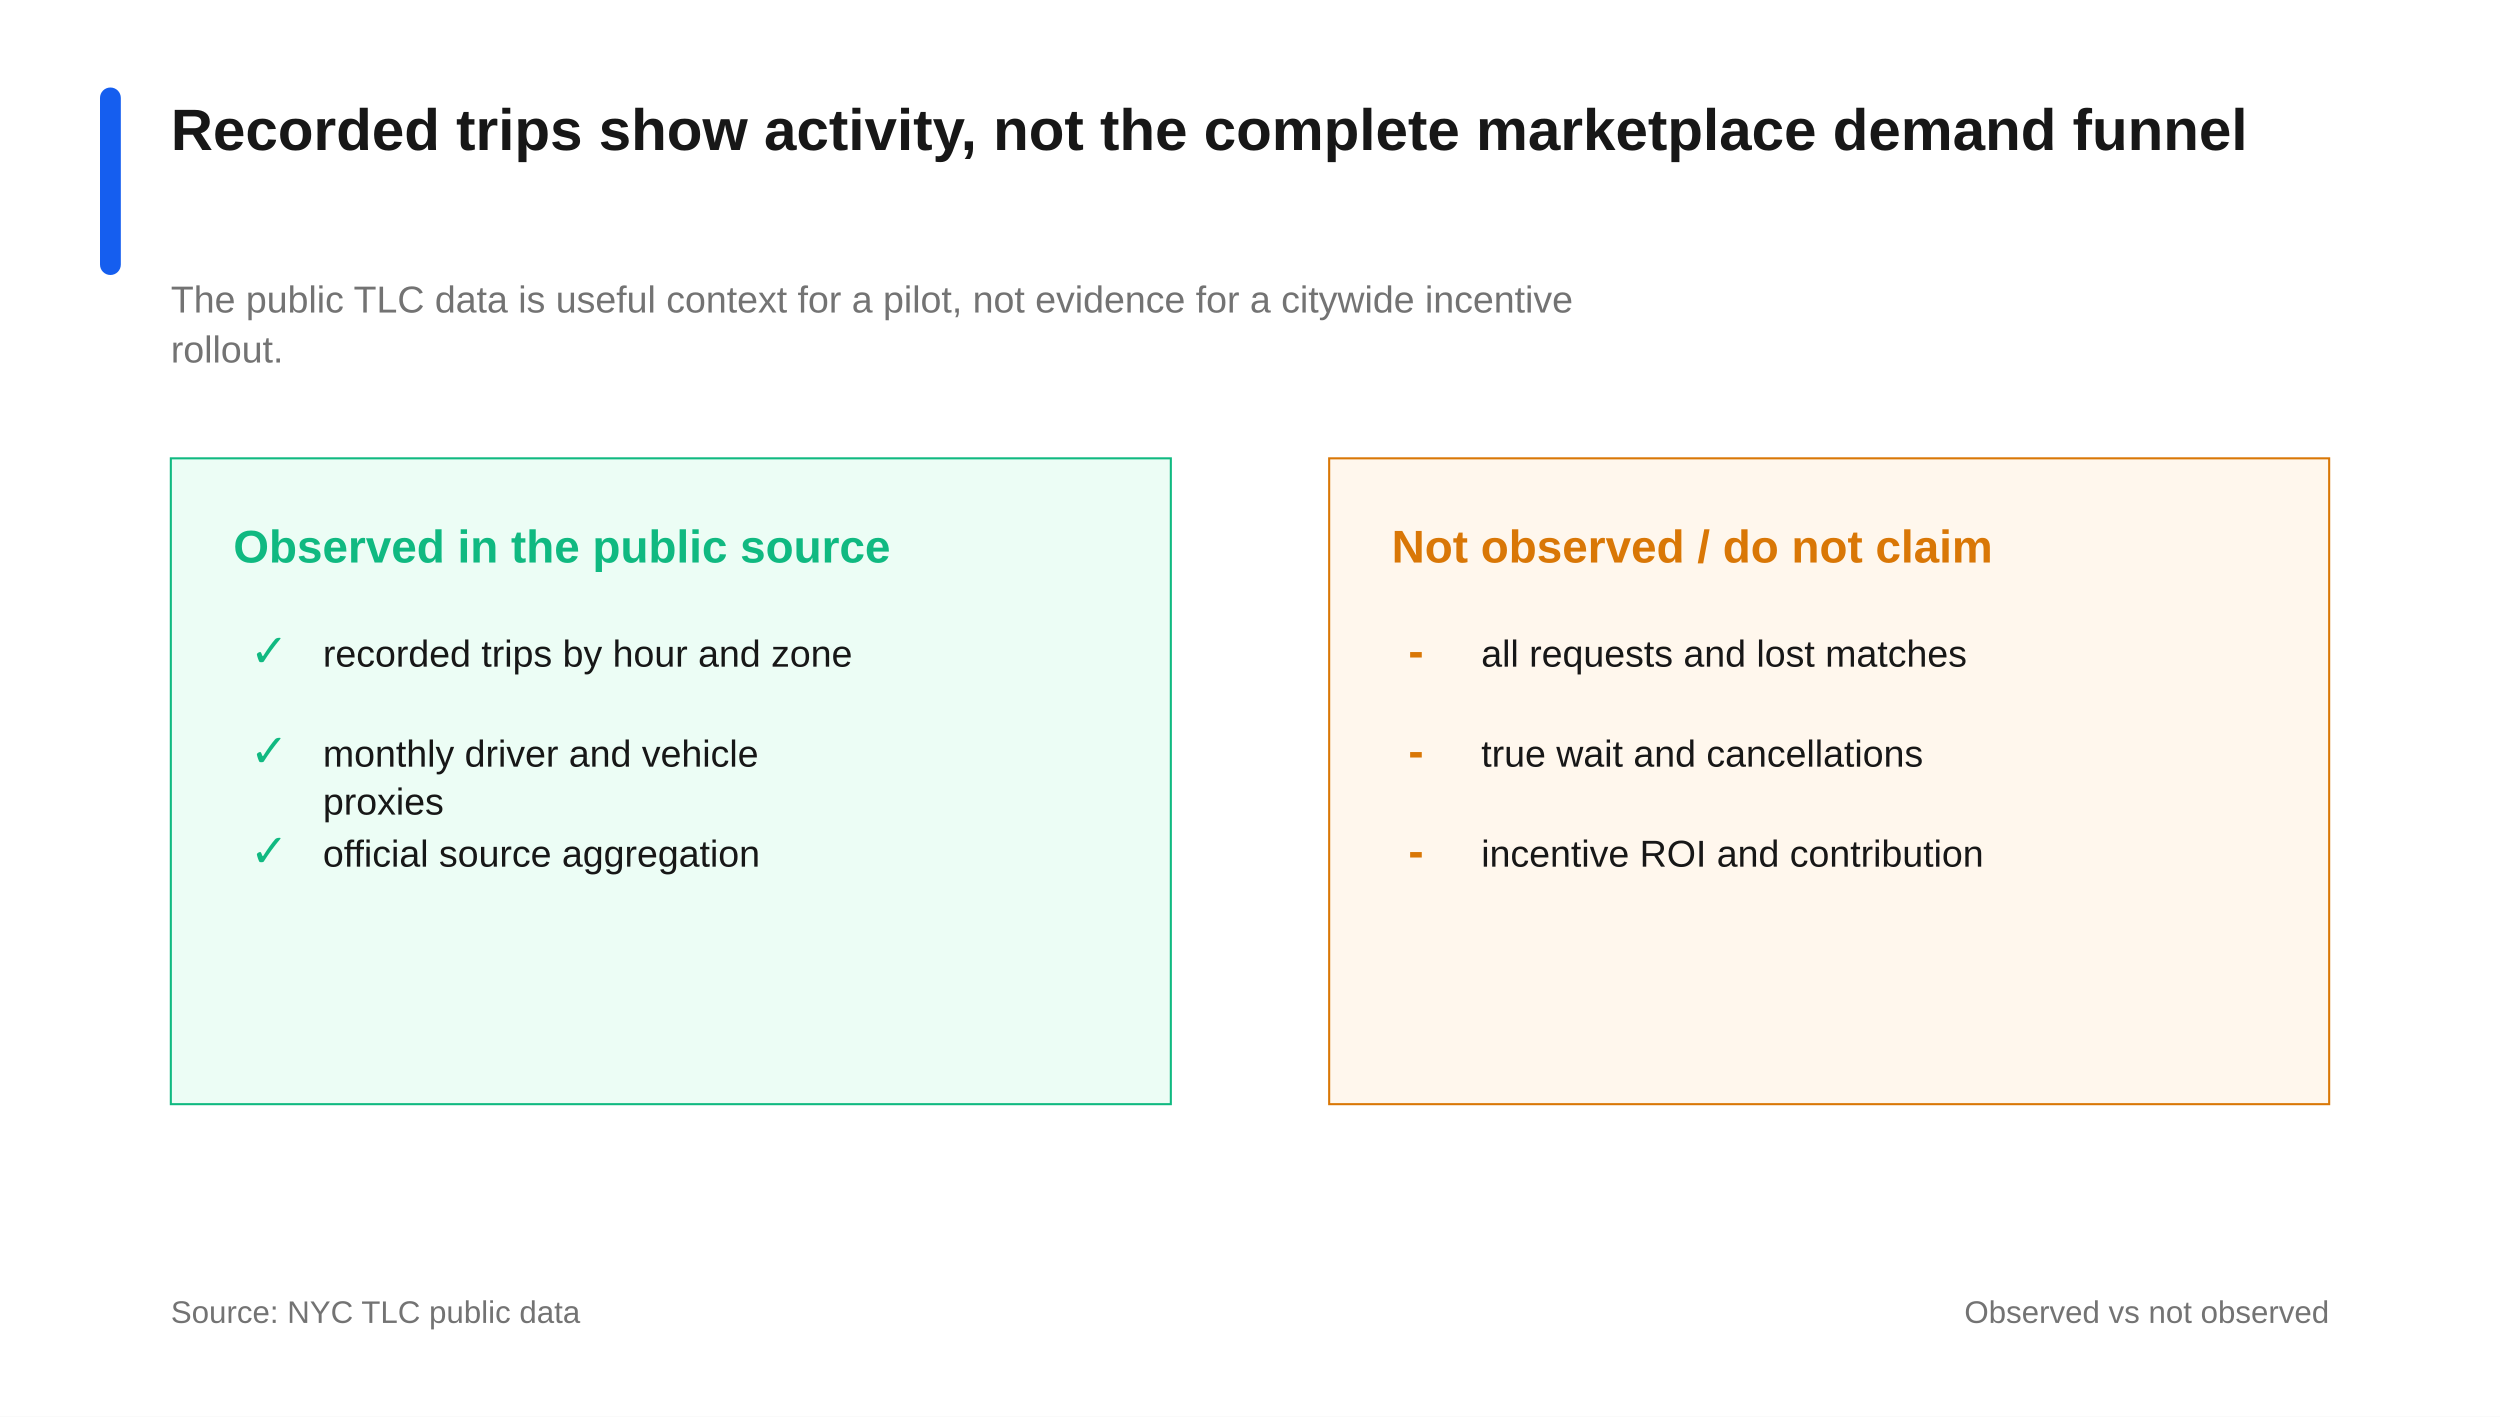
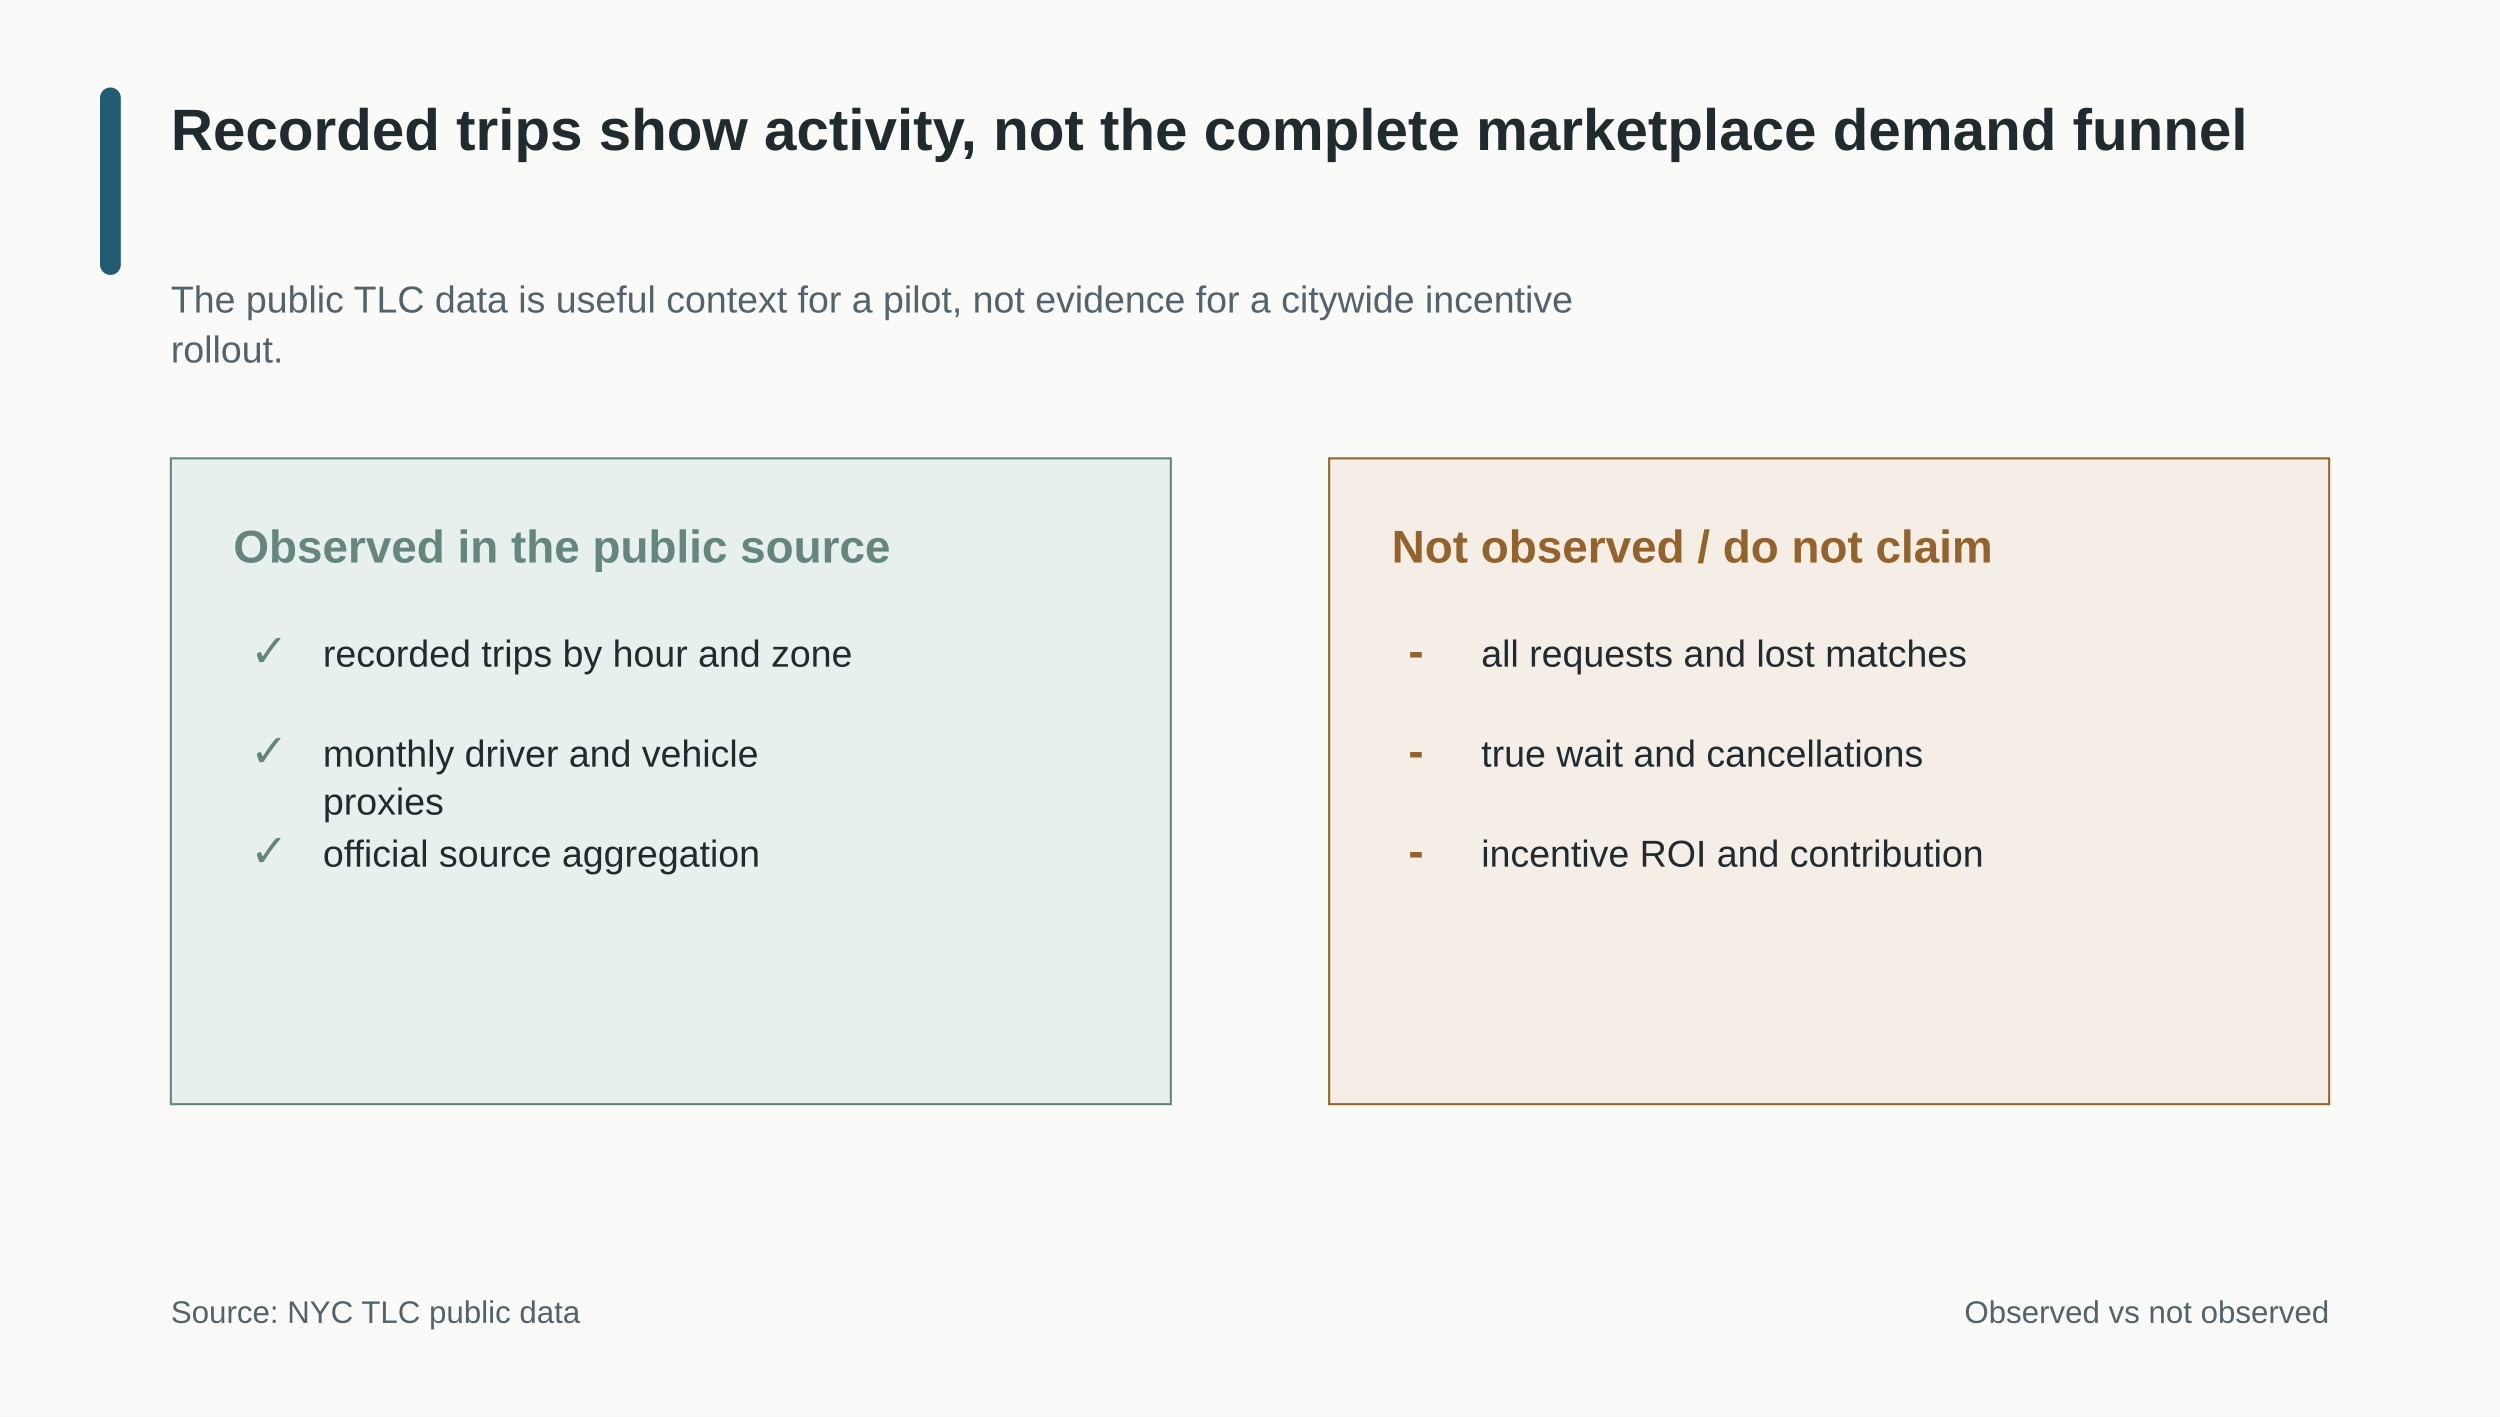
<svg xmlns="http://www.w3.org/2000/svg" width="1200" height="680" viewBox="0 0 1200 680" role="img" aria-labelledby="title desc">
-   <rect width="1200" height="680" fill="#ffffff" />
-   <rect x="48" y="42" width="10" height="90" rx="5" fill="#155eef" />
-   <text x="82" y="72" fill="#171717" font-family="Arial, sans-serif" font-size="28px" font-weight="700" text-anchor="start">Recorded trips show activity, not the complete marketplace demand funnel</text>
-   <text x="82" y="150" fill="#737373" font-family="Arial, sans-serif" font-size="18px" font-weight="400" text-anchor="start">The public TLC data is useful context for a pilot, not evidence for a citywide incentive</text>
-   <text x="82" y="174" fill="#737373" font-family="Arial, sans-serif" font-size="18px" font-weight="400" text-anchor="start">rollout.</text>
-   <rect x="82" y="220" width="480" height="310" fill="#ecfdf5" stroke="#10b981" />
-   <rect x="638" y="220" width="480" height="310" fill="#fff7ed" stroke="#d97706" />
-   <text x="112" y="270" fill="#10b981" font-family="Arial, sans-serif" font-size="22px" font-weight="700" text-anchor="start">Observed in the public source</text>
-   <text x="668" y="270" fill="#d97706" font-family="Arial, sans-serif" font-size="22px" font-weight="700" text-anchor="start">Not observed / do not claim</text>
-   <text x="120" y="320" fill="#10b981" font-family="Arial, sans-serif" font-size="22px" font-weight="700" text-anchor="start">✓</text>
-   <text x="155" y="320" fill="#171717" font-family="Arial, sans-serif" font-size="18px" font-weight="400" text-anchor="start">recorded trips by hour and zone</text>
-   <text x="120" y="368" fill="#10b981" font-family="Arial, sans-serif" font-size="22px" font-weight="700" text-anchor="start">✓</text>
-   <text x="155" y="368" fill="#171717" font-family="Arial, sans-serif" font-size="18px" font-weight="400" text-anchor="start">monthly driver and vehicle</text>
-   <text x="155" y="391" fill="#171717" font-family="Arial, sans-serif" font-size="18px" font-weight="400" text-anchor="start">proxies</text>
-   <text x="120" y="416" fill="#10b981" font-family="Arial, sans-serif" font-size="22px" font-weight="700" text-anchor="start">✓</text>
-   <text x="155" y="416" fill="#171717" font-family="Arial, sans-serif" font-size="18px" font-weight="400" text-anchor="start">official source aggregation</text>
-   <text x="676" y="320" fill="#d97706" font-family="Arial, sans-serif" font-size="22px" font-weight="700" text-anchor="start">-</text>
-   <text x="711" y="320" fill="#171717" font-family="Arial, sans-serif" font-size="18px" font-weight="400" text-anchor="start">all requests and lost matches</text>
-   <text x="676" y="368" fill="#d97706" font-family="Arial, sans-serif" font-size="22px" font-weight="700" text-anchor="start">-</text>
-   <text x="711" y="368" fill="#171717" font-family="Arial, sans-serif" font-size="18px" font-weight="400" text-anchor="start">true wait and cancellations</text>
-   <text x="676" y="416" fill="#d97706" font-family="Arial, sans-serif" font-size="22px" font-weight="700" text-anchor="start">-</text>
-   <text x="711" y="416" fill="#171717" font-family="Arial, sans-serif" font-size="18px" font-weight="400" text-anchor="start">incentive ROI and contribution</text>
-   <text x="82" y="635" fill="#737373" font-family="Arial, sans-serif" font-size="15px" font-weight="400" text-anchor="start">Source: NYC TLC public data</text>
-   <text x="1118" y="635" fill="#737373" font-family="Arial, sans-serif" font-size="15px" font-weight="400" text-anchor="end">Observed vs not observed</text>
+   <rect width="1200" height="680" fill="#FAFAF8" />
+   <rect x="48" y="42" width="10" height="90" rx="5" fill="#225B73" />
+   <text x="82" y="72" fill="#202B30" font-family="Arial, sans-serif" font-size="28px" font-weight="700" text-anchor="start">Recorded trips show activity, not the complete marketplace demand funnel</text>
+   <text x="82" y="150" fill="#52636B" font-family="Arial, sans-serif" font-size="18px" font-weight="400" text-anchor="start">The public TLC data is useful context for a pilot, not evidence for a citywide incentive</text>
+   <text x="82" y="174" fill="#52636B" font-family="Arial, sans-serif" font-size="18px" font-weight="400" text-anchor="start">rollout.</text>
+   <rect x="82" y="220" width="480" height="310" fill="#E8F0ED" stroke="#64867E" />
+   <rect x="638" y="220" width="480" height="310" fill="#F5EEE7" stroke="#94632C" />
+   <text x="112" y="270" fill="#64867E" font-family="Arial, sans-serif" font-size="22px" font-weight="700" text-anchor="start">Observed in the public source</text>
+   <text x="668" y="270" fill="#94632C" font-family="Arial, sans-serif" font-size="22px" font-weight="700" text-anchor="start">Not observed / do not claim</text>
+   <text x="120" y="320" fill="#64867E" font-family="Arial, sans-serif" font-size="22px" font-weight="700" text-anchor="start">✓</text>
+   <text x="155" y="320" fill="#202B30" font-family="Arial, sans-serif" font-size="18px" font-weight="400" text-anchor="start">recorded trips by hour and zone</text>
+   <text x="120" y="368" fill="#64867E" font-family="Arial, sans-serif" font-size="22px" font-weight="700" text-anchor="start">✓</text>
+   <text x="155" y="368" fill="#202B30" font-family="Arial, sans-serif" font-size="18px" font-weight="400" text-anchor="start">monthly driver and vehicle</text>
+   <text x="155" y="391" fill="#202B30" font-family="Arial, sans-serif" font-size="18px" font-weight="400" text-anchor="start">proxies</text>
+   <text x="120" y="416" fill="#64867E" font-family="Arial, sans-serif" font-size="22px" font-weight="700" text-anchor="start">✓</text>
+   <text x="155" y="416" fill="#202B30" font-family="Arial, sans-serif" font-size="18px" font-weight="400" text-anchor="start">official source aggregation</text>
+   <text x="676" y="320" fill="#94632C" font-family="Arial, sans-serif" font-size="22px" font-weight="700" text-anchor="start">-</text>
+   <text x="711" y="320" fill="#202B30" font-family="Arial, sans-serif" font-size="18px" font-weight="400" text-anchor="start">all requests and lost matches</text>
+   <text x="676" y="368" fill="#94632C" font-family="Arial, sans-serif" font-size="22px" font-weight="700" text-anchor="start">-</text>
+   <text x="711" y="368" fill="#202B30" font-family="Arial, sans-serif" font-size="18px" font-weight="400" text-anchor="start">true wait and cancellations</text>
+   <text x="676" y="416" fill="#94632C" font-family="Arial, sans-serif" font-size="22px" font-weight="700" text-anchor="start">-</text>
+   <text x="711" y="416" fill="#202B30" font-family="Arial, sans-serif" font-size="18px" font-weight="400" text-anchor="start">incentive ROI and contribution</text>
+   <text x="82" y="635" fill="#52636B" font-family="Arial, sans-serif" font-size="15px" font-weight="400" text-anchor="start">Source: NYC TLC public data</text>
+   <text x="1118" y="635" fill="#52636B" font-family="Arial, sans-serif" font-size="15px" font-weight="400" text-anchor="end">Observed vs not observed</text>
</svg>
